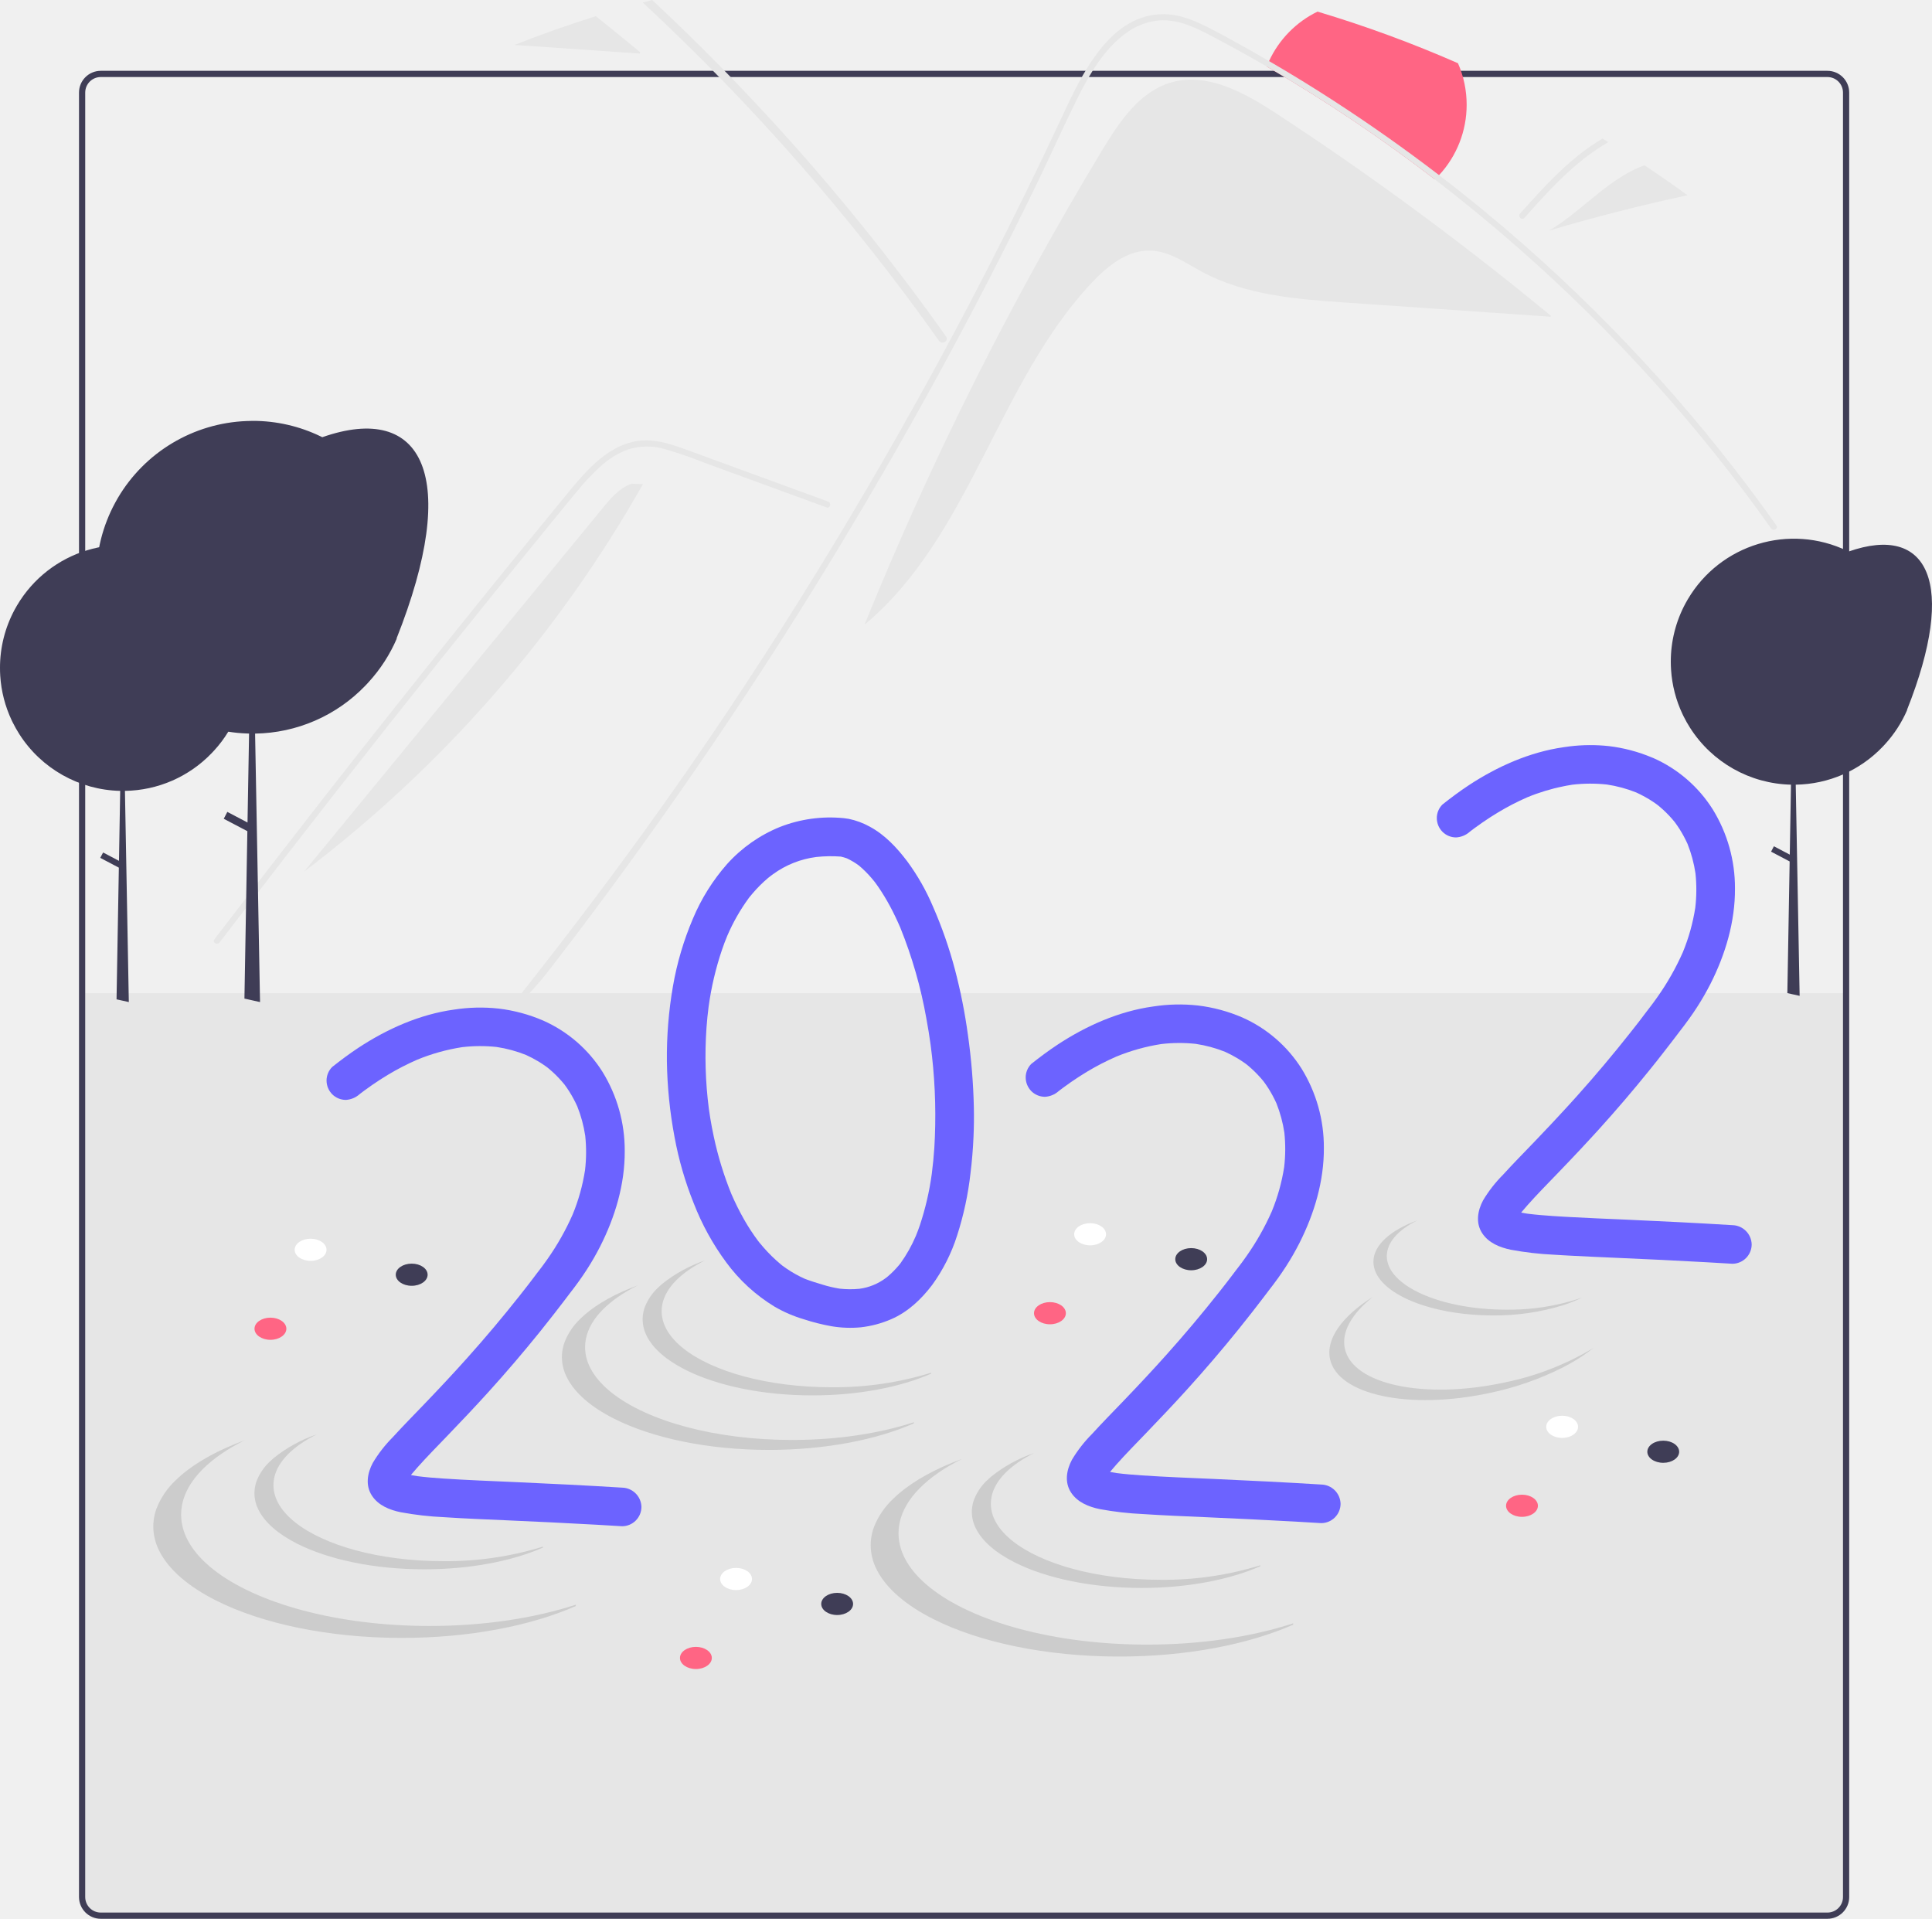
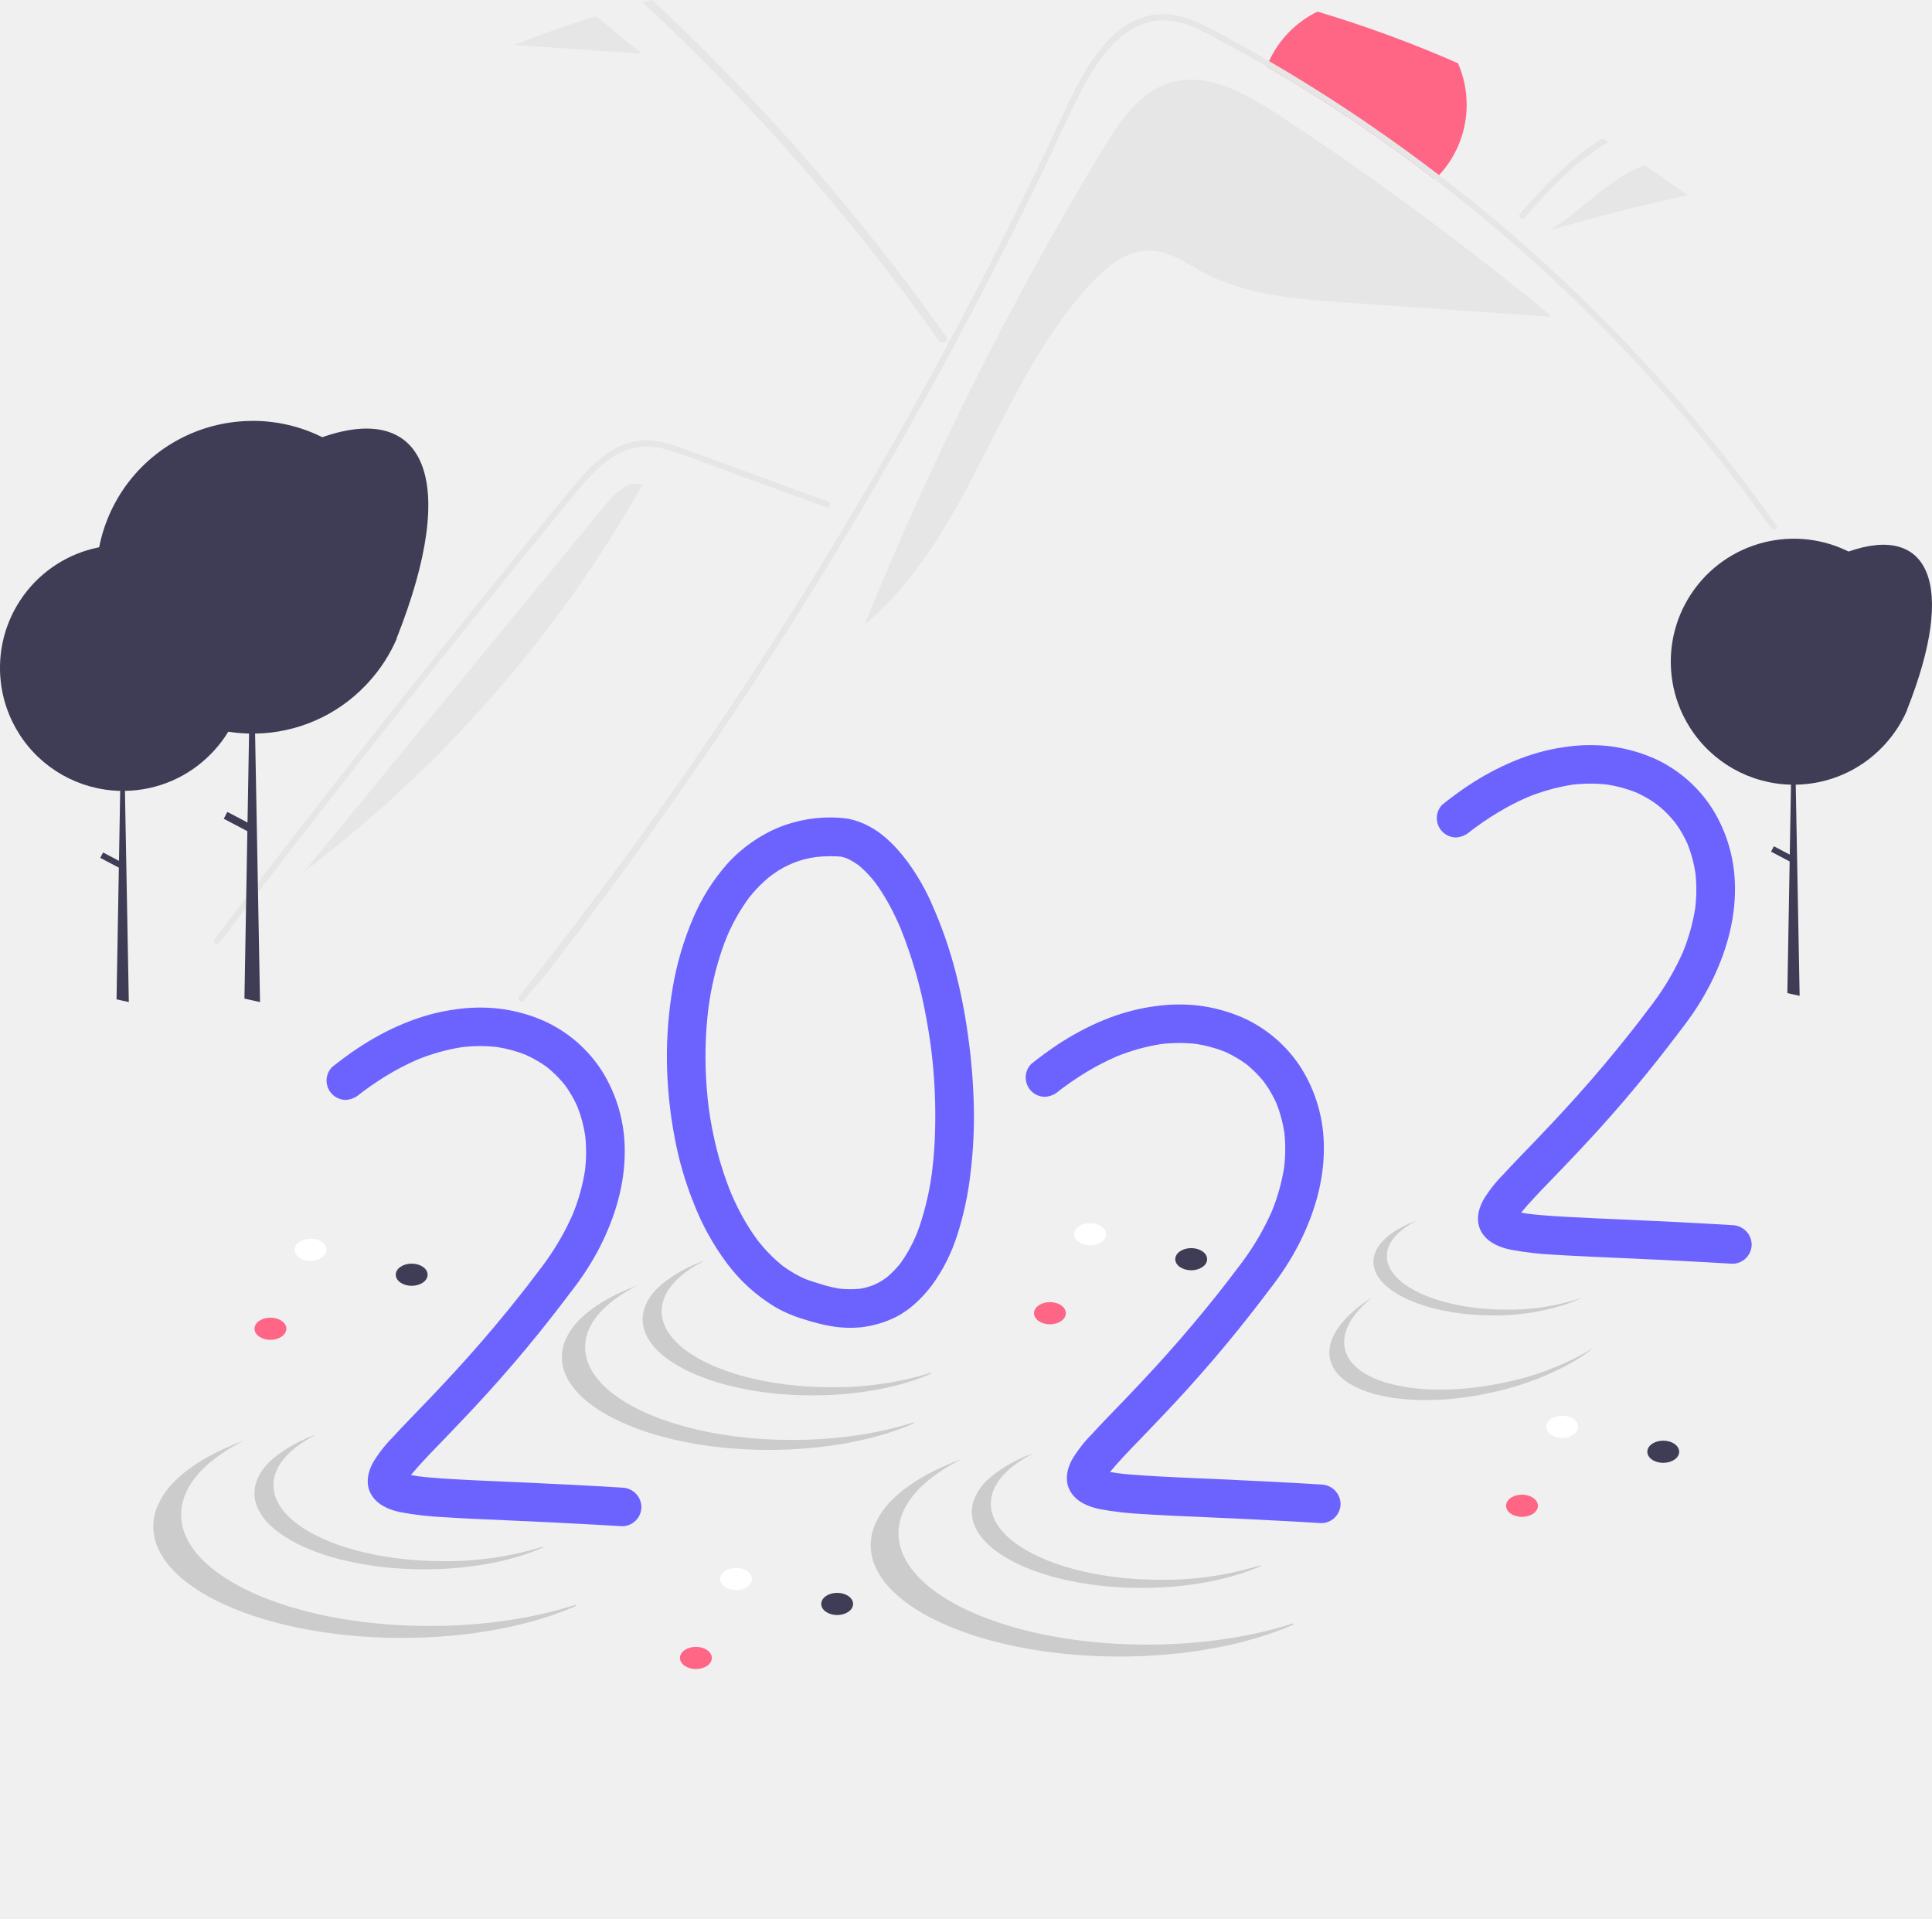
<svg xmlns="http://www.w3.org/2000/svg" data-name="Layer 1" width="622.103" height="617.802" viewBox="0 0 622.103 617.802">
-   <path d="M884.389,460.901v291a7.008,7.008,0,0,1-7,7h-556a6.97,6.97,0,0,1-5-2.11V460.901Z" transform="translate(-288.9486 -141.099)" fill="#e6e6e6" />
-   <path d="M700.889,164.891q-.84-.51-1.68-.99H640.769c-.42.66-.82,1.33-1.21,2h63.01C702.009,165.561,701.449,165.231,700.889,164.891Zm-386.5,197.47v14.9c.25.02.51.02.76.03l-.5,28.64-.26-.14v2.82l.21.11-.21,12.01v41.4h2v-106.52Q315.549,358.851,314.389,362.361Zm386.5-197.47q-.84-.51-1.68-.99H640.769c-.42.66-.82,1.33-1.21,2h63.01C702.009,165.561,701.449,165.231,700.889,164.891Zm176.5-.99h-556a7.008,7.008,0,0,0-7,7v581a7.015,7.015,0,0,0,7,7h556a7.008,7.008,0,0,0,7-7v-581A7.008,7.008,0,0,0,877.389,163.901Zm5,588a5.002,5.002,0,0,1-5,5h-556a5.002,5.002,0,0,1-5-5v-581a5.008,5.008,0,0,1,5-5h556a5.008,5.008,0,0,1,5,5Z" transform="translate(-288.9486 -141.099)" fill="#3f3d56" />
  <path d="M761.21,174.819a33.271,33.271,0,0,1-8.88,22.67c-.44.47-.9.93-1.36,1.37a502.089,502.089,0,0,0-54.14-36.35c.23-.59.48-1.18.75-1.75a33.219,33.219,0,0,1,15.61-15.92h.01a392.936,392.936,0,0,1,45.22,16.62A33.304,33.304,0,0,1,761.21,174.819Z" transform="translate(-288.9486 -141.099)" fill="#ff6584" />
  <path d="M788.276,242.728l-.031.349q-32.922-2.268-65.835-4.543c-15.854-1.093-32.259-2.334-46.268-9.838-5.318-2.845-10.497-6.644-16.529-6.908-7.481-.333-14.009,4.9-19.141,10.357-30.336,32.313-39.12,81.72-73.154,110.103a1080.818,1080.818,0,0,1,76.642-152.967c5.458-9.032,11.931-18.676,22.064-21.622,9.668-2.814,19.56,1.295,28.46,6.566,1.907,1.132,3.768,2.318,5.566,3.496q20.572,13.466,40.469,27.964Q764.952,223.467,788.276,242.728Z" transform="translate(-288.9486 -141.099)" fill="#e6e6e6" />
  <path d="M859.259,311.262a519.929,519.929,0,0,0-81.209-90.14q-13.152-11.559-27.08-22.266a504.234,504.234,0,0,0-54.144-36.352q-9.257-5.373-18.73-10.319c-4.907-2.551-10.133-4.884-15.792-4.52A21.011,21.011,0,0,0,651.395,151.86c-6.954,5.078-11.559,13.009-15.35,20.568-3.318,6.628-6.411,13.389-9.567,20.11-1.341,2.861-2.682,5.714-4.07,8.551q-7.256,14.908-14.854,29.654-9.792,19.002-20.149,37.717Q565.647,307.8,541.486,345.722q-35.515,55.737-75.991,108.095c-3.31,4.272-4.675,5.264-8.032,9.505-.775.992-2.155-.403-1.388-1.388,27.995-35.383,52.369-68.812,76.945-106.661q27.793-42.806,52.532-87.512,7.943-14.338,15.552-28.855,12.315-23.502,23.777-47.446,3.023-6.303,5.985-12.652c6.272-13.435,15.404-33.414,33.042-33.142,5.187.078,10.001,2.178,14.544,4.504,4.628,2.38,9.171,4.907,13.707,7.474q2.721,1.535,5.419,3.117,10.687,6.21,21.056,12.939,17.304,11.222,33.693,23.785,7.78,5.966,15.327,12.203a522.174,522.174,0,0,1,84.573,88.62q4.454,5.919,8.722,11.97C861.677,311.308,859.98,312.285,859.259,311.262Z" transform="translate(-288.9486 -141.099)" fill="#e6e6e6" />
  <path d="M806.84,186.869c-9.27,5.28-16.85,13.08-23.97,20.96q-1.545,1.71-3.07,3.43c-.85.94-2.22-.45-1.39-1.4,7.97-8.91,16.16-18.02,26.55-24.15C805.59,186.089,806.22,186.479,806.84,186.869Z" transform="translate(-288.9486 -141.099)" fill="#e6e6e6" />
  <path d="M555.086,304.473l-26.28-9.612-13.048-4.772a133.43,133.43,0,0,0-12.882-4.437,20.323,20.323,0,0,0-11.66.149,26.873,26.873,0,0,0-9.094,5.637,73.803,73.803,0,0,0-7.459,7.966c-2.841,3.414-5.64,6.864-8.451,10.302q-17.405,21.285-34.582,42.755-17.177,21.47-34.124,43.122-16.988,21.705-33.743,43.592-2.053,2.681-4.101,5.365c-.755.988-2.456.014-1.691-.988q16.878-22.107,33.992-44.032,17.156-21.978,34.548-43.77,17.392-21.791,35.02-43.393,4.392-5.382,8.798-10.752c2.478-3.02,4.928-6.072,7.645-8.883,4.989-5.159,11.221-9.719,18.681-9.842,4.386-.073,8.631,1.319,12.707,2.793,4.393,1.589,8.776,3.208,13.164,4.813l26.463,9.679,6.616,2.42c1.174.429.667,2.323-.521,1.888Z" transform="translate(-288.9486 -141.099)" fill="#e6e6e6" />
  <path d="M832.33,203.969q-22.5,4.83-44.58,11.37c9.46-5.54,16.86-14.23,26.61-19.24a36.027,36.027,0,0,1,4.08-1.79Q825.49,198.974,832.33,203.969Z" transform="translate(-288.9486 -141.099)" fill="#e6e6e6" />
  <path d="M483.112,304.569c2.587-3.149,5.384-6.446,9.253-7.725l3.613.142A409.767,409.767,0,0,1,386.837,421.761Q434.975,363.165,483.112,304.569Z" transform="translate(-288.9486 -141.099)" fill="#e6e6e6" />
  <path d="M826.945,354.142q0,1.311.085,2.599a39.377,39.377,0,0,0,3.69,14.296c.016.038.036.074.052.11.099.208.2.416.304.622a38.904,38.904,0,0,0,2.095,3.698A39.57,39.57,0,0,0,865.646,393.742l-.392,22.527-5.108-2.69-.912,1.734,5.982,3.15-.731,41.837-.008.559,3.95.879-.008-.562-1.244-67.432a39.491,39.491,0,0,0,27.939-12.156c.249-.257.496-.523.737-.786l.027-.03a39.654,39.654,0,0,0,7.215-11.165c-.038.044-.079.085-.118.129,16.322-41.017,6.826-60.032-18.785-51.052-.137-.068-.277-.134-.414-.203a39.65,39.65,0,0,0-51.367,15.594c-.241.405-.474.819-.699,1.235A39.403,39.403,0,0,0,826.945,354.142Z" transform="translate(-288.9486 -141.099)" fill="#3f3d56" />
  <path d="M495.04,157.879l-.04.48q-20.205-1.395-40.4-2.79c8.61-3.39,17.32-6.48,26.21-9.27Q487.965,152.029,495.04,157.879Z" transform="translate(-288.9486 -141.099)" fill="#e6e6e6" />
  <path d="M593.72,250.669a1.431,1.431,0,0,1-2.41.16,703.943,703.943,0,0,0-95.4-108.93c1.01-.28,2.03-.55,3.04-.8a707.366,707.366,0,0,1,82.82,92.16q6.045,8.025,11.83,16.23A1.081,1.081,0,0,1,593.72,250.669Z" transform="translate(-288.9486 -141.099)" fill="#e6e6e6" />
  <path d="M829.639,608.531c0,1.97-2.29,3.56-5.12,3.56-2.84,0-5.13-1.59-5.13-3.56,0-1.97,2.29-3.57,5.13-3.57C827.349,604.961,829.639,606.561,829.639,608.531Z" transform="translate(-288.9486 -141.099)" fill="#e6e6e6" />
  <path d="M694.8,645.076c-.01.106-.024.206-.038.312-9.857,4.327-23.341,6.994-38.225,6.994-16.256,0-30.857-3.18-40.868-8.231-6.044-3.046-10.414-6.773-12.467-10.889a11.869,11.869,0,0,1-1.324-5.372,10.753,10.753,0,0,1,.091-1.42,11.673,11.673,0,0,1,.638-2.581,16.954,16.954,0,0,1,4.144-6.121c.408-.398.839-.796,1.29-1.185a45.585,45.585,0,0,1,13.906-7.651c-7.588,3.789-12.577,8.653-13.704,14.011-.024.096-.038.192-.053.283a10.751,10.751,0,0,0-.192,2.039c0,.067,0,.139.005.206,0,0,.005.005,0,.005.077,4.279,2.605,8.294,6.984,11.781,9.368,7.459,27.207,12.5,47.675,12.5A105.523,105.523,0,0,0,694.8,645.076Z" transform="translate(-288.9486 -141.099)" fill="#ccc" />
  <path d="M588.8,583.076c-.01.106-.024.206-.038.312-9.857,4.327-23.341,6.994-38.225,6.994-16.256,0-30.857-3.18-40.868-8.231-6.044-3.046-10.414-6.773-12.467-10.889a11.869,11.869,0,0,1-1.324-5.372,10.753,10.753,0,0,1,.091-1.42,11.673,11.673,0,0,1,.638-2.581,16.954,16.954,0,0,1,4.144-6.121c.408-.398.839-.796,1.29-1.185a45.585,45.585,0,0,1,13.906-7.651c-7.588,3.789-12.577,8.653-13.704,14.011-.024.096-.038.192-.053.283a10.751,10.751,0,0,0-.192,2.039c0,.067,0,.139.005.206,0,0,.005.005,0,.005.077,4.279,2.605,8.294,6.984,11.781,9.368,7.459,27.207,12.5,47.675,12.5A105.523,105.523,0,0,0,588.8,583.076Z" transform="translate(-288.9486 -141.099)" fill="#ccc" />
  <path d="M583.227,599.022c-.012.129-.029.252-.047.38-12.024,5.278-28.472,8.531-46.628,8.531-19.83,0-37.641-3.879-49.852-10.041-7.373-3.715-12.703-8.262-15.207-13.282a14.478,14.478,0,0,1-1.615-6.553,13.117,13.117,0,0,1,.111-1.732,14.239,14.239,0,0,1,.778-3.148,20.681,20.681,0,0,1,5.055-7.466c.497-.486,1.024-.971,1.574-1.445,4.201-3.604,9.994-6.776,16.963-9.333-9.257,4.622-15.342,10.556-16.717,17.091-.029.117-.047.234-.064.345a13.114,13.114,0,0,0-.234,2.487c0,.082,0,.17.006.252,0,0,.006.006,0,.006.094,5.219,3.177,10.117,8.519,14.37,11.427,9.099,33.188,15.248,58.155,15.248C558.675,604.732,572.221,602.608,583.227,599.022Z" transform="translate(-288.9486 -141.099)" fill="#ccc" />
  <path d="M705.37,663.77c-.014.155-.035.302-.056.457-14.434,6.335-34.177,10.241-55.972,10.241-23.803,0-45.183-4.657-59.842-12.053-8.85-4.46-15.248-9.917-18.255-15.944a17.379,17.379,0,0,1-1.938-7.867,15.745,15.745,0,0,1,.133-2.079,17.093,17.093,0,0,1,.934-3.779,24.825,24.825,0,0,1,6.068-8.962c.597-.583,1.229-1.166,1.889-1.735,5.043-4.327,11.996-8.133,20.362-11.203-11.111,5.549-18.416,12.671-20.067,20.516-.035.14-.056.281-.077.414a15.742,15.742,0,0,0-.281,2.985c0,.098,0,.204.007.302,0,0,.007.007,0,.007.112,6.265,3.814,12.144,10.226,17.25,13.717,10.922,39.838,18.304,69.809,18.304C675.899,670.626,692.159,668.076,705.37,663.77Z" transform="translate(-288.9486 -141.099)" fill="#ccc" />
  <path d="M463.8,639.076c-.01.106-.024.206-.038.312-9.857,4.327-23.341,6.994-38.225,6.994-16.256,0-30.857-3.18-40.868-8.231-6.044-3.046-10.414-6.773-12.467-10.889a11.869,11.869,0,0,1-1.324-5.372,10.753,10.753,0,0,1,.091-1.42,11.673,11.673,0,0,1,.638-2.581,16.954,16.954,0,0,1,4.144-6.121c.408-.398.839-.796,1.29-1.185a45.585,45.585,0,0,1,13.906-7.651c-7.588,3.789-12.577,8.653-13.704,14.011-.024.096-.038.192-.053.283a10.751,10.751,0,0,0-.192,2.039c0,.067,0,.139.005.206,0,0,.005.005,0,.005.077,4.279,2.605,8.294,6.984,11.781,9.368,7.459,27.207,12.5,47.675,12.5A105.523,105.523,0,0,0,463.8,639.076Z" transform="translate(-288.9486 -141.099)" fill="#ccc" />
  <path d="M474.37,657.77c-.014.155-.035.302-.056.457-14.434,6.335-34.177,10.241-55.972,10.241-23.803,0-45.183-4.657-59.842-12.053-8.85-4.46-15.248-9.917-18.255-15.944a17.379,17.379,0,0,1-1.938-7.867,15.745,15.745,0,0,1,.133-2.079,17.093,17.093,0,0,1,.934-3.779,24.825,24.825,0,0,1,6.068-8.962c.597-.583,1.229-1.166,1.889-1.735,5.043-4.327,11.996-8.133,20.362-11.203-11.111,5.549-18.416,12.671-20.067,20.516-.035.14-.056.281-.077.414a15.742,15.742,0,0,0-.281,2.985c0,.098,0,.204.007.302,0,0,.007.007,0,.007.112,6.265,3.814,12.144,10.226,17.25,13.717,10.922,39.838,18.304,69.809,18.304C444.899,664.626,461.159,662.076,474.37,657.77Z" transform="translate(-288.9486 -141.099)" fill="#ccc" />
  <path d="M798.379,558.891a40.87,40.87,0,0,1-3.99,1.72c-.65.25-1.31.48-2,.7a73.952,73.952,0,0,1-22.69,3.32c-21.27,0-38.51-7.72-38.51-17.25,0-5.39,5.51-10.19,14.14-13.36-6.11,3.06-9.83,7.09-9.83,11.51,0,9.53,17.25,17.25,38.51,17.25a72.854,72.854,0,0,0,18.38-2.12c.67-.17,1.34-.35,2-.53C795.729,559.751,797.059,559.341,798.379,558.891Z" transform="translate(-288.9486 -141.099)" fill="#ccc" />
  <path d="M801.989,575.151a56.301,56.301,0,0,1-7.6,5.05c-.65.36-1.32.72-2,1.08a95.643,95.643,0,0,1-23.81,8.33c-25.89,5.55-48.88.64-51.37-10.95-1.4-6.56,4.05-13.85,13.73-19.95-6.64,5.31-10.11,11.19-8.96,16.57,2.48,11.6,25.48,16.51,51.37,10.96a89.364,89.364,0,0,0,19.04-6.1c.67-.29,1.34-.59,2-.91C796.979,577.991,799.519,576.631,801.989,575.151Z" transform="translate(-288.9486 -141.099)" fill="#ccc" />
  <ellipse cx="237.011" cy="508.401" rx="5.128" ry="3.568" fill="#fff" />
  <ellipse cx="269.565" cy="516.429" rx="5.128" ry="3.568" fill="#3f3d56" />
  <ellipse cx="224.078" cy="533.821" rx="5.128" ry="3.568" fill="#ff6584" />
  <ellipse cx="351.011" cy="397.401" rx="5.128" ry="3.568" fill="#fff" />
  <ellipse cx="383.565" cy="405.429" rx="5.128" ry="3.568" fill="#3f3d56" />
  <ellipse cx="338.078" cy="422.821" rx="5.128" ry="3.568" fill="#ff6584" />
  <path d="M797.089,600.501c0,1.36-1.09,2.54-2.7,3.14a6.349,6.349,0,0,1-2,.41,3.02,3.02,0,0,1-.43.02c-2.83,0-5.13-1.6-5.13-3.57,0-1.97,2.3-3.57,5.13-3.57a3.02,3.02,0,0,1,.43.02,6.349,6.349,0,0,1,2,.41C795.999,597.961,797.089,599.141,797.089,600.501Z" transform="translate(-288.9486 -141.099)" fill="#fff" />
  <path d="M829.639,608.531c0,1.97-2.29,3.56-5.12,3.56-2.84,0-5.13-1.59-5.13-3.56,0-1.97,2.29-3.57,5.13-3.57C827.349,604.961,829.639,606.561,829.639,608.531Z" transform="translate(-288.9486 -141.099)" fill="#3f3d56" />
  <ellipse cx="490.078" cy="484.821" rx="5.128" ry="3.568" fill="#ff6584" />
  <ellipse cx="100.011" cy="402.401" rx="5.128" ry="3.568" fill="#fff" />
  <ellipse cx="132.565" cy="410.429" rx="5.128" ry="3.568" fill="#3f3d56" />
  <ellipse cx="87.078" cy="427.821" rx="5.128" ry="3.568" fill="#ff6584" />
  <path d="M489.276,620.083c-11.492-.708-22.992-1.279-34.495-1.791-7.751-.345-15.51-.628-23.252-1.151-2.717-.184-5.435-.402-8.137-.745-.708-.104-1.42-.221-2.125-.364.104-.129.206-.258.311-.385.556-.673,1.127-1.332,1.707-1.984,3.066-3.45,6.314-6.74,9.514-10.065,4.512-4.687,8.99-9.408,13.358-14.23q8.521-9.404,16.495-19.284,2.257-2.801,4.467-5.639,1.546-1.986,3.077-3.984.577-.754,1.151-1.51.267-.352.534-.705c.175-.231.938-1.231.384-.517q.491-.635.982-1.271.332-.432.661-.866.754-1,1.483-2.018,1.314-1.838,2.539-3.737a83.427,83.427,0,0,0,4.264-7.41c4.824-9.505,7.983-20.013,7.918-30.744a48.148,48.148,0,0,0-7.18-25.51,43.351,43.351,0,0,0-19.068-16.469,51.561,51.561,0,0,0-14.332-3.863,54.854,54.854,0,0,0-14.441.332c-10.968,1.52-21.485,6.205-30.685,12.255-2.932,1.928-5.735,4.036-8.49,6.208a6.209,6.209,0,0,0-1.82,4.394,6.324,6.324,0,0,0,1.82,4.394,6.253,6.253,0,0,0,4.395,1.82,7.241,7.241,0,0,0,4.394-1.82c.128-.101.257-.201.385-.303q.582-.442,1.17-.877,1.24-.916,2.508-1.795,2.511-1.739,5.131-3.314a81.854,81.854,0,0,1,9.351-4.823,63.637,63.637,0,0,1,14.487-4.051,49.884,49.884,0,0,1,11.095-.066,42.404,42.404,0,0,1,9.494,2.573,38.771,38.771,0,0,1,4.063,2.139q1.209.735,2.36,1.559c.107.077.346.256.551.409q.292.237.579.48a37.045,37.045,0,0,1,3.916,3.851q.427.487.836.988c.041.05.081.101.122.152q.79,1.069,1.505,2.19a38.793,38.793,0,0,1,2.577,4.795,42.6,42.6,0,0,1,2.557,9.47,49.802,49.802,0,0,1-.063,11.06A62.725,62.725,0,0,1,473.325,532.187a83.296,83.296,0,0,1-8.055,14.25q-.66.944-1.342,1.873-.319.434-.643.865c-.084.111-.364.478-.516.678-.336.43-.666.858-.994,1.292q-.268.355-.536.711-.62.821-1.244,1.638-.528.692-1.059,1.383l-.013.017q-.208.269-.417.538-1.12,1.441-2.253,2.872-8.117,10.258-16.845,20.011c-4.525,5.061-9.17,10.01-13.871,14.907-3.378,3.519-6.808,6.994-10.093,10.6a42.891,42.891,0,0,0-6.455,8.294c-1.749,3.286-2.444,7.241-.282,10.543,2.061,3.147,5.66,4.594,9.209,5.334a101.72,101.72,0,0,0,13.996,1.604c6.751.447,13.514.712,20.273,1.011,9.58.424,19.159.871,28.734,1.412q4.179.236,8.357.494a6.251,6.251,0,0,0,6.215-6.215A6.359,6.359,0,0,0,489.276,620.083Z" transform="translate(-288.9486 -141.099)" fill="#6c63ff" />
  <path d="M602.529,497.691a196.696,196.696,0,0,0-1.91-23.38,176.484,176.484,0,0,0-4.2-21.12,138.913,138.913,0,0,0-7.02-20.12,71.491,71.491,0,0,0-8.35-14.68c-3.33-4.38-7.15-8.5-12.06-11.14a23.861,23.861,0,0,0-6.75-2.5c-.32-.06-.64-.11-.97-.14-.22-.03-.45-.06-.68-.09a44.26,44.26,0,0,0-20.53,2.85,46.17,46.17,0,0,0-16.97,11.91,63.969,63.969,0,0,0-11,17.55,98.169,98.169,0,0,0-6.45,21.81,132.832,132.832,0,0,0-1.95,24.22,142.262,142.262,0,0,0,2.45,24.27c.01.04.01.07.02.11a110.681,110.681,0,0,0,6.16,21.25,81.536,81.536,0,0,0,10.45,19.02,54.14,54.14,0,0,0,15.59,14.3,42.742,42.742,0,0,0,9.45,4.07,65.722,65.722,0,0,0,8.84,2.23,36.349,36.349,0,0,0,9.49.35,34.254,34.254,0,0,0,9.82-2.63c5.37-2.33,9.64-6.4,13.14-11a55.87,55.87,0,0,0,8.03-15.9,102.045,102.045,0,0,0,4.32-20.09q.72-5.835.97-11.71Q602.629,502.421,602.529,497.691Zm-12.72,12.9c-.19,2.83-.46,5.66-.83,8.49a91.429,91.429,0,0,1-3.82,16.48c-.4,1.18-.84,2.34-1.31,3.49a45.864,45.864,0,0,1-4.95,8.8l-.02.03c-.2.25-.4.49-.6.73q-.78.915-1.62,1.77c-.57.57-1.16,1.12-1.77,1.64-.15.13-.31.26-.47.39-.08.06-.16.11-.23.17a18.152,18.152,0,0,1-8.5,3.48,30.521,30.521,0,0,1-6.41-.05,41.261,41.261,0,0,1-5.59-1.32c-1.89-.58-3.79-1.14-5.62-1.86a38.133,38.133,0,0,1-5.76-3.21c-.49-.33-.97-.68-1.45-1.03l-.48-.39c-1-.83-1.96-1.7-2.89-2.61s-1.82-1.85-2.68-2.84c-.45-.51-.9-1.04-1.33-1.57-.13-.17-.27-.34-.4-.5a66.376,66.376,0,0,1-4.55-6.95,85.279,85.279,0,0,1-4.07-8.18,109.81,109.81,0,0,1-5.66-18.42c-.23-1.03-.44-2.06-.63-3.1-.38-1.97-.69-3.95-.97-5.93a131.739,131.739,0,0,1-.76-26.11c.16-2.28.4-4.56.69-6.83a98.942,98.942,0,0,1,4.34-18.37c.5-1.48,1.06-2.94,1.66-4.38a61.863,61.863,0,0,1,6.92-12.15c.03-.04.08-.11.14-.18l.03-.05c.39-.49.79-.96,1.2-1.43.74-.86,1.5-1.68,2.3-2.48.83-.82,1.68-1.6,2.57-2.35.2-.17.59-.47.87-.68.24-.18.48-.37.73-.54a30.12,30.12,0,0,1,13.91-5.52,43.429,43.429,0,0,1,7.9-.13,17.223,17.223,0,0,1,1.98.58,23.612,23.612,0,0,1,3.75,2.23,1.711,1.711,0,0,0,.14.11c.35.3.71.61,1.05.92.73.67,1.43,1.38,2.1,2.1.66.72,1.29,1.47,1.9,2.23.08.11.16.21.23.31.33.44.64.89.95,1.34a67.204,67.204,0,0,1,3.7,6.09c1.21,2.24,2.3,4.55,3.32,6.9a145.725,145.725,0,0,1,8.42,29.33c.52,2.79.97,5.6,1.36,8.41a172.271,172.271,0,0,1,1.38,29.68C589.939,508.281,589.879,509.441,589.809,510.591Z" transform="translate(-288.9486 -141.099)" fill="#6c63ff" />
  <path d="M714.398,619.083c-11.492-.708-22.992-1.279-34.495-1.791-7.751-.345-15.51-.628-23.252-1.151-2.717-.184-5.435-.402-8.137-.745-.709-.104-1.42-.221-2.125-.364.104-.129.206-.258.311-.385.556-.673,1.127-1.332,1.707-1.984,3.066-3.45,6.314-6.74,9.514-10.065,4.512-4.687,8.99-9.408,13.358-14.23q8.521-9.404,16.495-19.284,2.257-2.801,4.467-5.639,1.546-1.986,3.077-3.984.577-.754,1.151-1.51.267-.352.534-.705c.175-.231.938-1.231.384-.517q.491-.635.982-1.271.332-.432.661-.866.754-1,1.483-2.018,1.314-1.838,2.539-3.737a83.429,83.429,0,0,0,4.264-7.41c4.824-9.505,7.983-20.013,7.918-30.744a48.148,48.148,0,0,0-7.18-25.51,43.351,43.351,0,0,0-19.068-16.469,51.561,51.561,0,0,0-14.332-3.863,54.854,54.854,0,0,0-14.441.332c-10.968,1.52-21.485,6.205-30.685,12.255-2.932,1.928-5.735,4.036-8.49,6.208a6.209,6.209,0,0,0-1.82,4.394,6.324,6.324,0,0,0,1.82,4.394,6.253,6.253,0,0,0,4.395,1.82,7.241,7.241,0,0,0,4.394-1.82c.128-.101.257-.201.385-.303q.582-.442,1.17-.877,1.241-.916,2.508-1.795,2.511-1.739,5.131-3.314a81.853,81.853,0,0,1,9.351-4.823,63.637,63.637,0,0,1,14.487-4.051,49.884,49.884,0,0,1,11.095-.066,42.403,42.403,0,0,1,9.494,2.573,38.767,38.767,0,0,1,4.063,2.139q1.209.735,2.36,1.559c.107.077.346.256.551.409q.292.237.579.48a37.046,37.046,0,0,1,3.916,3.851q.427.487.836.988c.041.05.081.101.122.152q.79,1.069,1.505,2.19a38.792,38.792,0,0,1,2.577,4.795,42.598,42.598,0,0,1,2.557,9.47,49.801,49.801,0,0,1-.063,11.06,62.725,62.725,0,0,1-4.005,14.323,83.296,83.296,0,0,1-8.055,14.25q-.66.944-1.342,1.873-.319.434-.643.865c-.084.111-.364.478-.516.678-.336.43-.666.858-.994,1.292q-.268.355-.536.711-.62.821-1.244,1.638-.528.692-1.059,1.383l-.013.017q-.208.269-.417.538-1.12,1.441-2.253,2.872-8.117,10.258-16.845,20.011c-4.525,5.061-9.17,10.01-13.871,14.907-3.378,3.519-6.808,6.994-10.093,10.6a42.891,42.891,0,0,0-6.455,8.294c-1.749,3.286-2.444,7.241-.282,10.543,2.061,3.147,5.66,4.594,9.209,5.334a101.721,101.721,0,0,0,13.996,1.604c6.751.447,13.514.712,20.273,1.011,9.58.424,19.159.871,28.734,1.412q4.179.236,8.357.494a6.251,6.251,0,0,0,6.215-6.215A6.359,6.359,0,0,0,714.398,619.083Z" transform="translate(-288.9486 -141.099)" fill="#6c63ff" />
  <path d="M852.989,541.791a6.242,6.242,0,0,1-6.21,6.21c-2.79-.17-5.57-.33-8.36-.49-9.57-.54-19.15-.99-28.73-1.41-5.1-.23-10.21-.44-15.3-.72-.67-.03-1.34-.07-2-.11-1-.05-1.99-.12-2.98-.18a101.239,101.239,0,0,1-13.99-1.61c-3.55-.74-7.15-2.18-9.21-5.33-2.16-3.3-1.47-7.26.28-10.55a42.698,42.698,0,0,1,6.46-8.29c3.28-3.61,6.71-7.08,10.09-10.6.5-.52,1.01-1.05,1.5-1.58q3.975-4.14,7.85-8.36c.67-.73,1.34-1.45,2-2.18q1.26-1.395,2.52-2.79,8.73-9.75,16.84-20.01c.76-.95,1.51-1.91,2.26-2.87.14-.18.28-.36.41-.54l.02-.01c.35-.46.7-.93,1.06-1.39.41-.54.83-1.09,1.24-1.64.18-.23.36-.47.54-.71q.48-.645.99-1.29c.15-.2.43-.56.52-.68.21-.28.43-.57.64-.86.45-.62.9-1.24,1.34-1.87a83.376,83.376,0,0,0,8.06-14.25,63.051,63.051,0,0,0,4-14.33,49.873,49.873,0,0,0,.06-11.06,42.633,42.633,0,0,0-2.55-9.47,39.419,39.419,0,0,0-2.58-4.79c-.48-.75-.98-1.48-1.51-2.19l-.12-.15c-.27-.34-.55-.67-.83-.99a36.54,36.54,0,0,0-3.92-3.85c-.19-.17-.38-.33-.58-.48-.2-.16-.44-.34-.55-.41-.77-.55-1.55-1.07-2.36-1.56-.41-.25-.83-.49-1.25-.72-.92-.51-1.86-.99-2.81-1.42a42.265,42.265,0,0,0-9.5-2.57,50.151,50.151,0,0,0-11.09.06c-.28.04-.57.09-.85.15-.67.1-1.34.22-2,.37a62.484,62.484,0,0,0-11.64,3.53,82.653,82.653,0,0,0-9.35,4.83q-2.625,1.575-5.13,3.31c-.85.59-1.68,1.18-2.51,1.79-.39.29-.78.59-1.17.88-.13.1-.26.2-.38.3a7.195,7.195,0,0,1-4.4,1.82,6.19,6.19,0,0,1-4.39-1.82,6.275,6.275,0,0,1-1.82-4.39,6.156,6.156,0,0,1,1.82-4.39c2.75-2.18,5.56-4.28,8.49-6.21,9.14-6.01,19.59-10.68,30.48-12.23.07-.01.13-.02.2-.03.6-.09,1.2-.18,1.8-.25a55.088,55.088,0,0,1,12.64-.08,51.461,51.461,0,0,1,13.84,3.66c.17.06.33.13.5.2a43.372,43.372,0,0,1,19.06,16.47,48.113,48.113,0,0,1,7.18,25.51c.07,10.73-3.09,21.24-7.91,30.75a85.146,85.146,0,0,1-4.27,7.41c-.81,1.26-1.66,2.51-2.54,3.73-.48.68-.98,1.36-1.48,2.02l-.66.87q-.405.51-.78,1.02l-.01.01a.176.176,0,0,0-.04.05l.03-.03c-.03.04-.1.12-.18.22-.13.18-.32.42-.39.52-.17.23-.35.47-.53.7-.38.5-.77,1.01-1.15,1.51q-1.53,1.995-3.08,3.98-2.205,2.85-4.47,5.64-7.965,9.885-16.49,19.29c-.69.76-1.38,1.52-2.08,2.27q-3.555,3.885-7.19,7.69c-.67.7-1.33,1.39-2,2.09-.69.73-1.39,1.45-2.09,2.18-3.2,3.32-6.45,6.61-9.51,10.06-.58.65-1.15,1.31-1.71,1.99-.11.12-.21.25-.31.38.7.15,1.42.26,2.12.37,2.71.34,5.42.56,8.14.74q1.68.12,3.36.21c.67.04,1.33.08,2,.11,5.96.34,11.93.57,17.89.83,11.51.51,23.01,1.08,34.5,1.79A6.358,6.358,0,0,1,852.989,541.791Z" transform="translate(-288.9486 -141.099)" fill="#6c63ff" />
  <path d="M416.599,346.771c.05-.05.1-.1.15-.16a50.141,50.141,0,0,1-9.17,14.19l-.03.04c-.31.34-.62.67-.94,1a50.231,50.231,0,0,1-35.52,15.46l1.56,84.83.02.89.01.72-2.29-.51-2-.45-.73-.16.01-.49v-.22l.72-41.18.21-12.01-.21-.11-7.39-3.89,1.15-2.21,6.24,3.28.26.14.5-28.64c-.25-.01-.51-.01-.76-.03a46.694,46.694,0,0,1-5.93-.58,50.34,50.34,0,0,1-37.26-27.32c-.13-.26-.26-.53-.39-.79a.914.914,0,0,0-.07-.14,50.334,50.334,0,0,1-4.69-18.18c-.07-1.09-.1-2.19-.1-3.3a50.187,50.187,0,0,1,6.06-23.94c.28-.53.58-1.06.88-1.57a50.365,50.365,0,0,1,41.5-24.78c.66-.04,1.33-.05,2-.05a50.029,50.029,0,0,1,21.81,5c.17.09.35.17.52.26C425.279,270.451,437.349,294.631,416.599,346.771Z" transform="translate(-288.9486 -141.099)" fill="#3f3d56" />
  <path d="M370.389,355.611q-.84,3.24-2,6.75-1.455,4.47-3.41,9.37c.03-.04.08-.08.11-.12a38.023,38.023,0,0,1-2.63,5.07,38.655,38.655,0,0,1-4.58,6.09l-.03.03c-.24.26-.49.53-.74.79a39.487,39.487,0,0,1-27.93,12.15l1.22,66.39.02,1.05.01.56-3.95-.88.01-.56v-.17l.73-41.67-5.99-3.15.92-1.73,5.11,2.69.39-22.53a39.573,39.573,0,0,1-32.48-18.27,40.802,40.802,0,0,1-2.09-3.7c-.11-.21-.21-.42-.31-.62a.369.369,0,0,0-.05-.11,39.428,39.428,0,0,1-3.69-14.3c-.06-.86-.08-1.73-.08-2.6a39.413,39.413,0,0,1,4.76-18.83c.23-.42.46-.83.7-1.24a39.642,39.642,0,0,1,51.37-15.59c.13.07.27.13.41.2,10.12-3.55,17.73-2.72,22.2,2.1a13.729,13.729,0,0,1,2,2.76C373.839,331.721,374.039,341.871,370.389,355.611Z" transform="translate(-288.9486 -141.099)" fill="#3f3d56" />
</svg>
